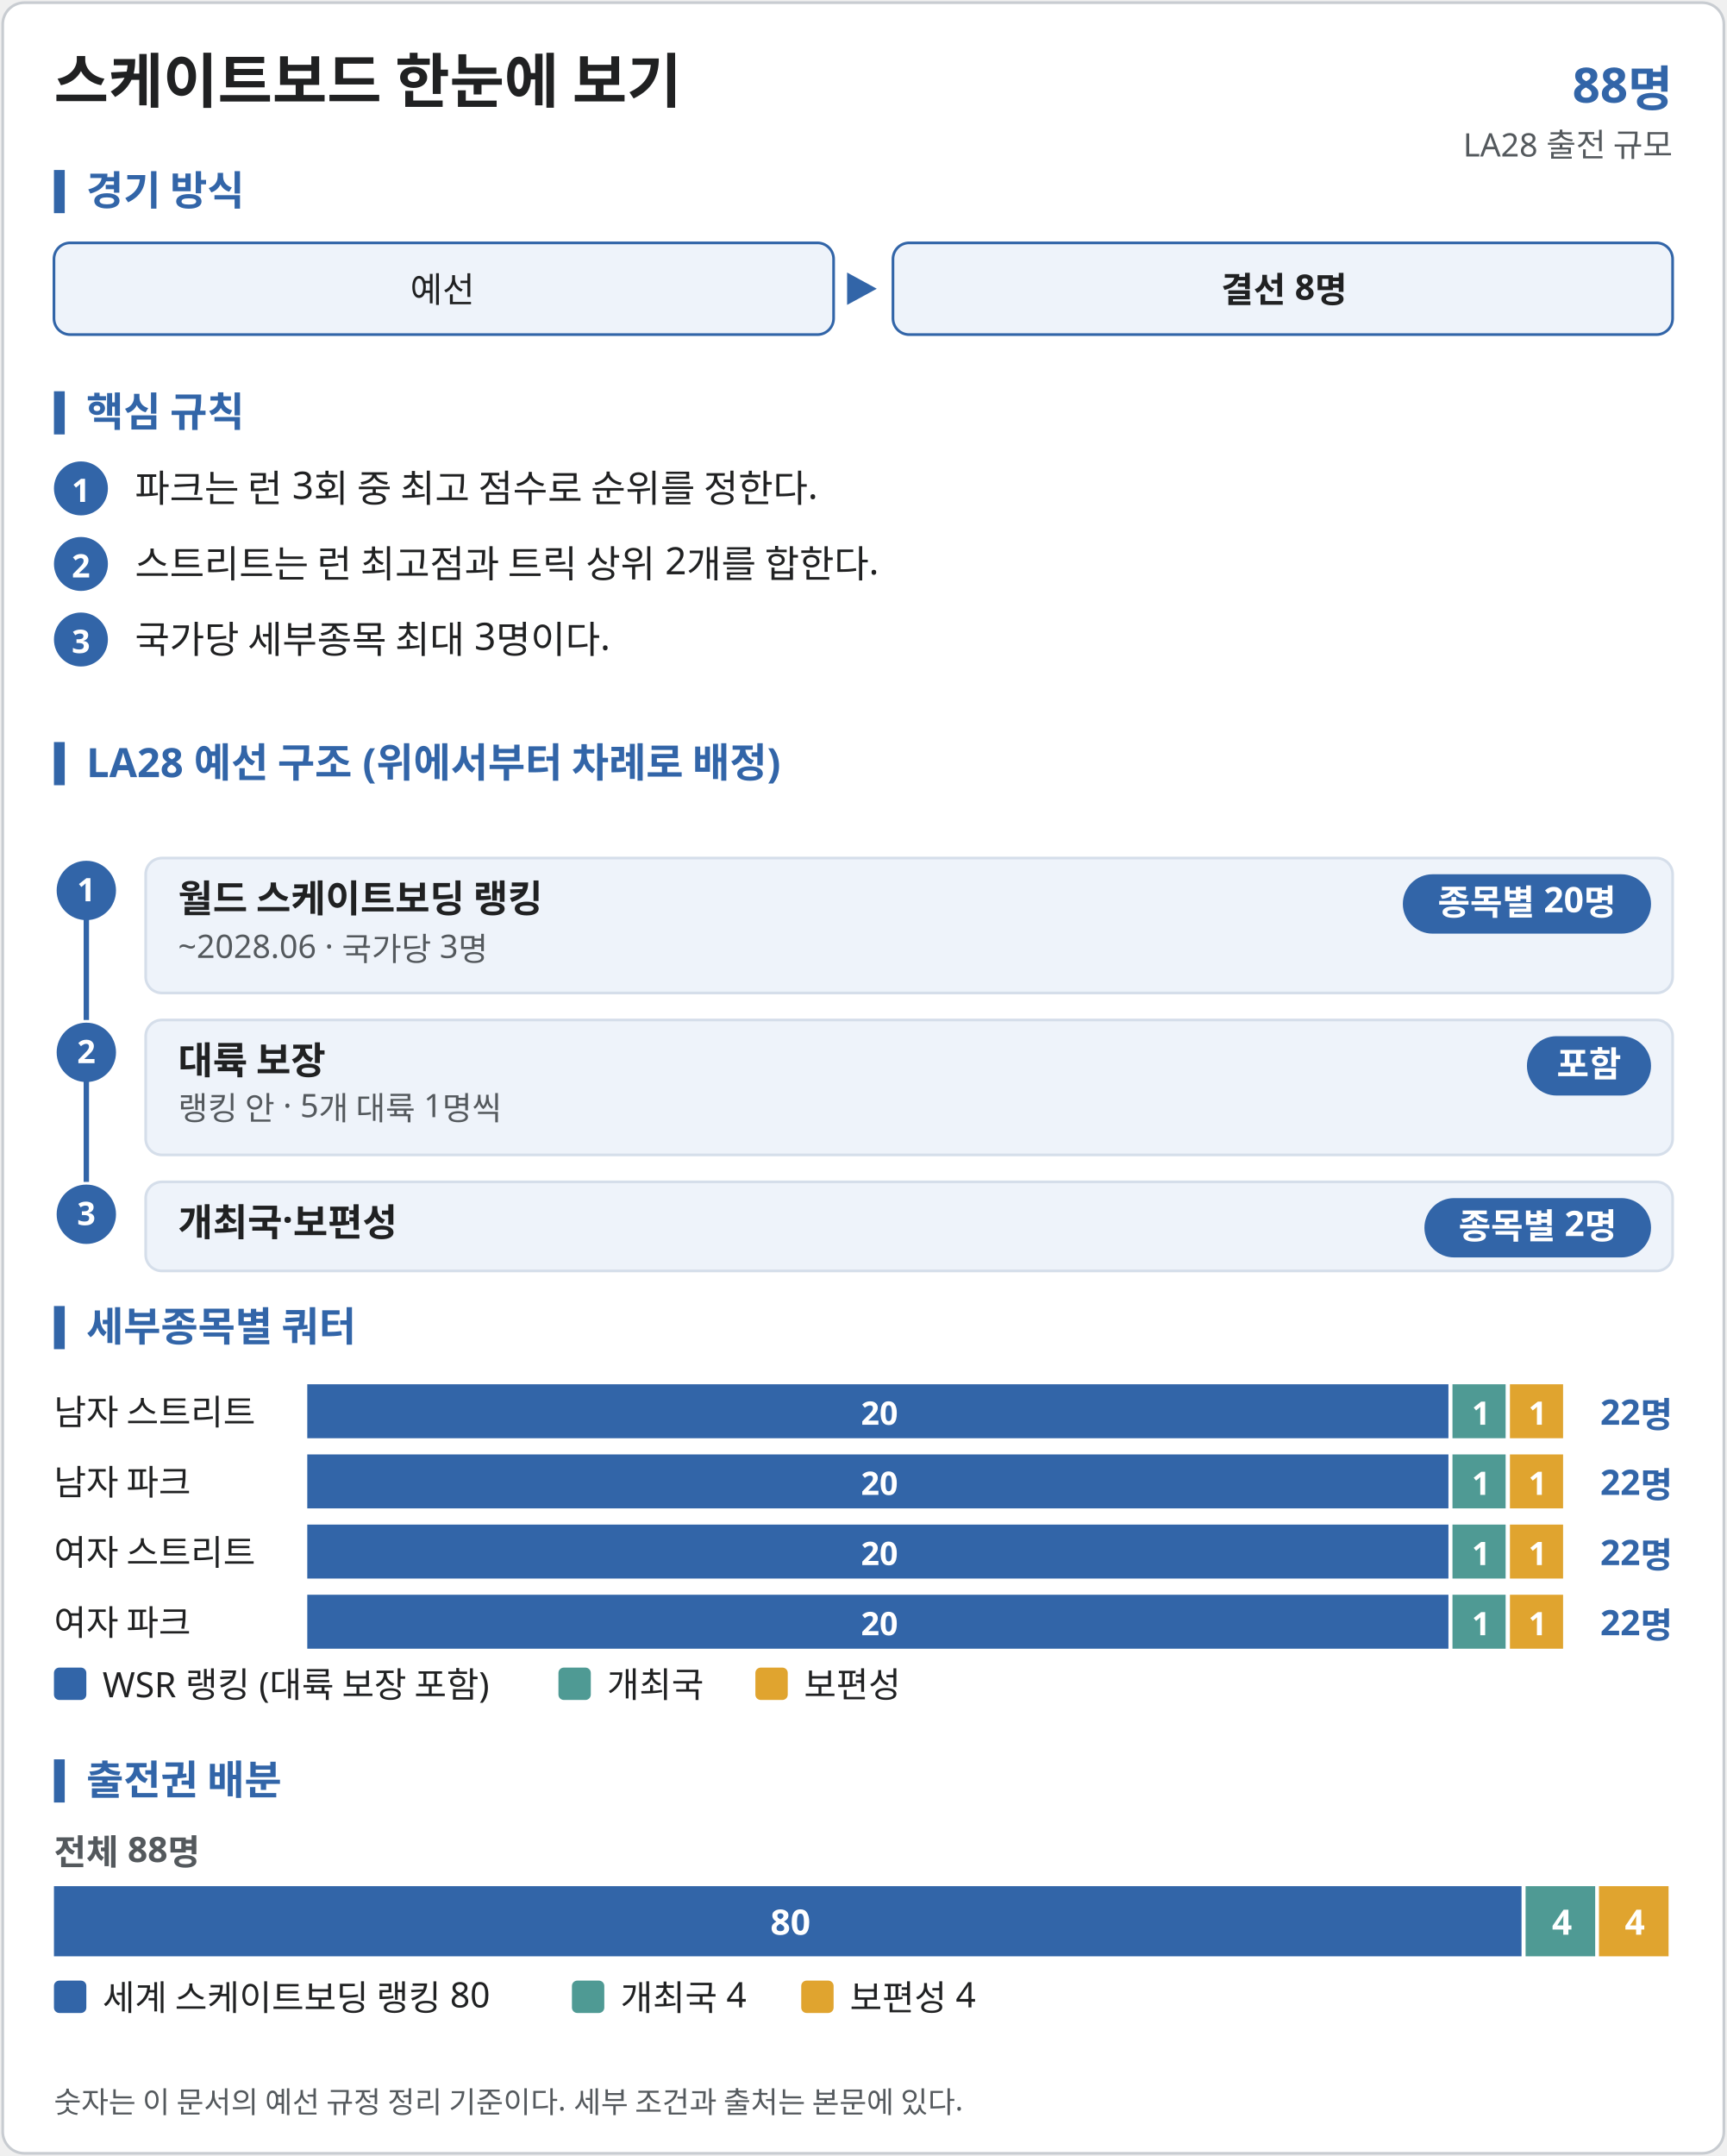
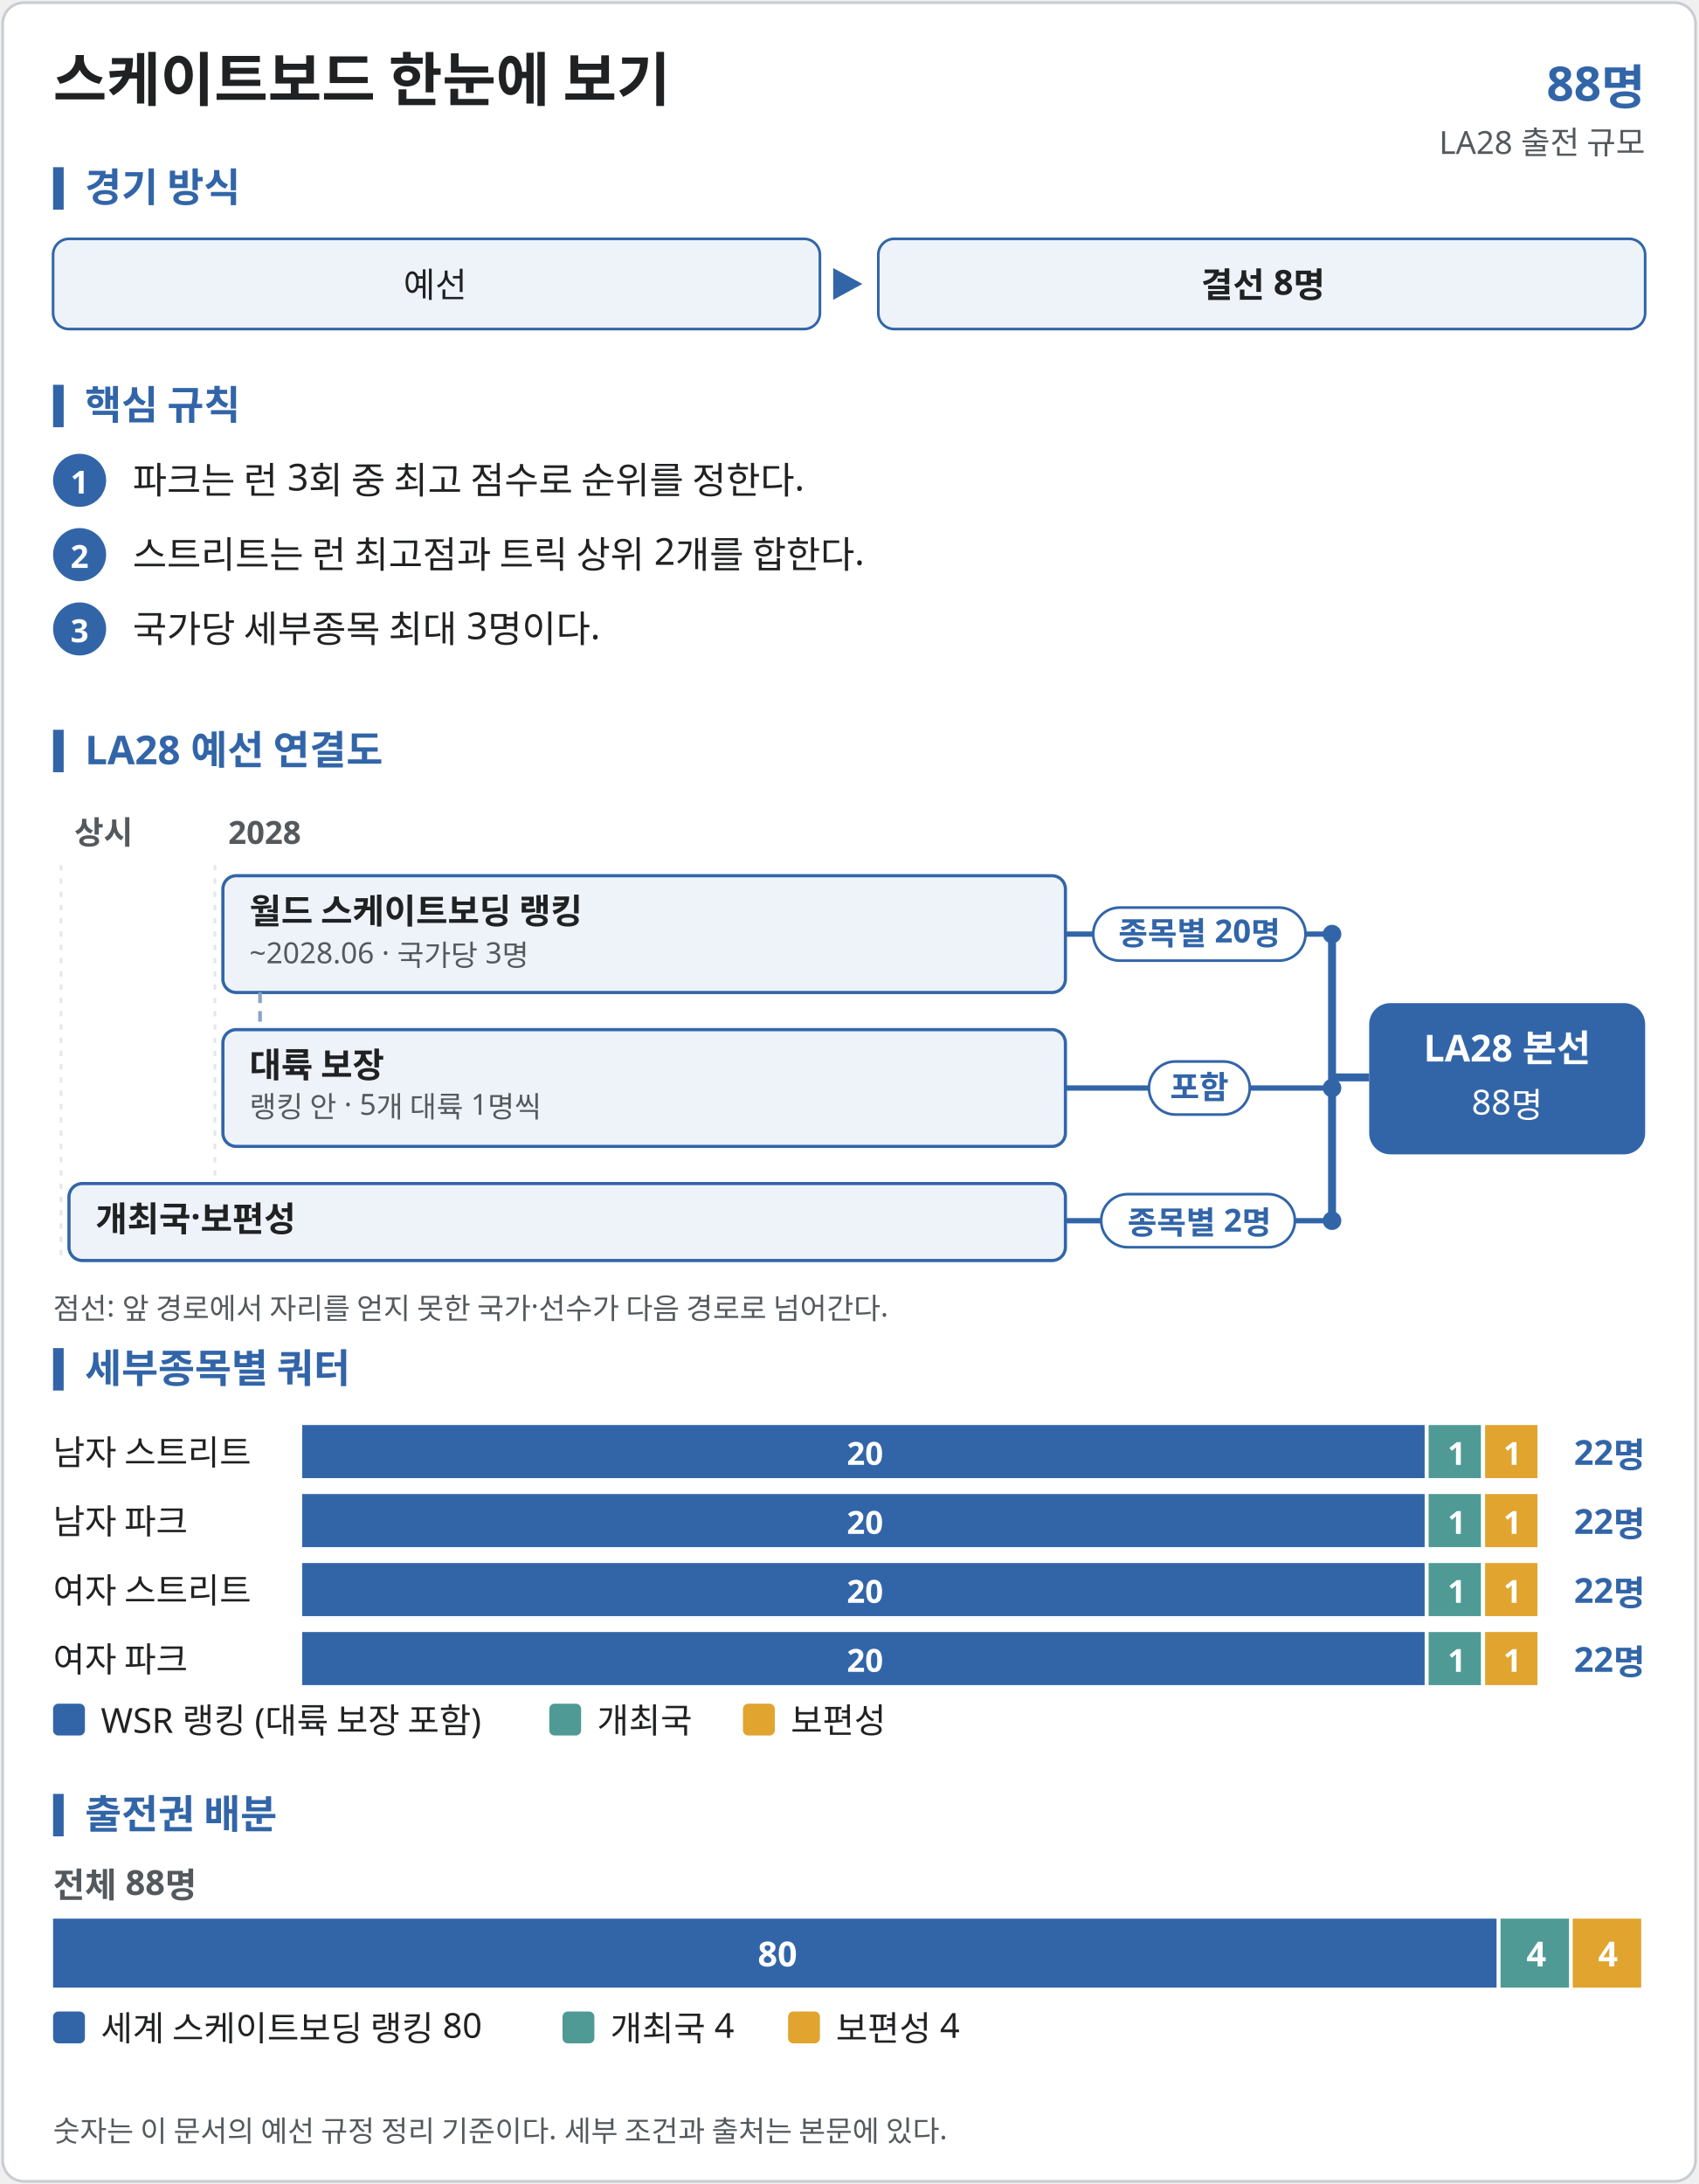
- <svg xmlns="http://www.w3.org/2000/svg" viewBox="0 0 640 799" width="640" height="799" role="img" aria-label="스케이트보드 한눈에 보기" font-family="'Malgun Gothic','Apple SD Gothic Neo','Noto Sans KR',sans-serif">
-   <rect x="1" y="1" width="638" height="797" rx="8" fill="#fff" stroke="#c8ccd1" />
+ <svg xmlns="http://www.w3.org/2000/svg" viewBox="0 0 640 823" width="640" height="823" role="img" aria-label="스케이트보드 한눈에 보기" font-family="'Malgun Gothic','Apple SD Gothic Neo','Noto Sans KR',sans-serif">
+   <rect x="1" y="1" width="638" height="821" rx="8" fill="#fff" stroke="#c8ccd1" />
  <text x="20" y="38" font-size="22" fill="#202122" font-weight="bold" text-anchor="start">스케이트보드 한눈에 보기</text>
  <text x="620" y="38" font-size="18" fill="#3265a8" font-weight="bold" text-anchor="end">88명</text>
  <text x="620" y="58" font-size="12" fill="#54595d" font-weight="normal" text-anchor="end">LA28 출전 규모</text>
  <rect x="20" y="63" width="4" height="16" fill="#3265a8" />
  <text x="32" y="76" font-size="15" fill="#3265a8" font-weight="bold" text-anchor="start">경기 방식</text>
  <rect x="20" y="90" width="289" height="34" rx="6" fill="#eef3fa" stroke="#3265a8" />
  <text x="164" y="112" font-size="13" fill="#202122" font-weight="normal" text-anchor="middle">예선</text>
  <path d="M314 101 L325 107 L314 113" fill="#3265a8" />
  <rect x="331" y="90" width="289" height="34" rx="6" fill="#eef3fa" stroke="#3265a8" />
  <text x="476" y="112" font-size="13" fill="#202122" font-weight="bold" text-anchor="middle">결선 8명</text>
  <rect x="20" y="145" width="4" height="16" fill="#3265a8" />
  <text x="32" y="158" font-size="15" fill="#3265a8" font-weight="bold" text-anchor="start">핵심 규칙</text>
  <circle cx="30" cy="181" r="10" fill="#3265a8" />
  <text x="30" y="186" font-size="12" fill="#fff" font-weight="bold" text-anchor="middle">1</text>
  <text x="50" y="186" font-size="14" fill="#202122" font-weight="normal" text-anchor="start">파크는 런 3회 중 최고 점수로 순위를 정한다.</text>
  <circle cx="30" cy="209" r="10" fill="#3265a8" />
  <text x="30" y="214" font-size="12" fill="#fff" font-weight="bold" text-anchor="middle">2</text>
  <text x="50" y="214" font-size="14" fill="#202122" font-weight="normal" text-anchor="start">스트리트는 런 최고점과 트릭 상위 2개를 합한다.</text>
  <circle cx="30" cy="237" r="10" fill="#3265a8" />
  <text x="30" y="242" font-size="12" fill="#fff" font-weight="bold" text-anchor="middle">3</text>
  <text x="50" y="242" font-size="14" fill="#202122" font-weight="normal" text-anchor="start">국가당 세부종목 최대 3명이다.</text>
  <rect x="20" y="275" width="4" height="16" fill="#3265a8" />
-   <text x="32" y="288" font-size="15" fill="#3265a8" font-weight="bold" text-anchor="start">LA28 예선 구조 (위에서부터 차례로 배정)</text>
-   <line x1="32" y1="330" x2="32" y2="378" stroke="#3265a8" stroke-width="2" />
-   <circle cx="32" cy="330" r="11" fill="#3265a8" />
-   <text x="32" y="334" font-size="12" fill="#fff" font-weight="bold" text-anchor="middle">1</text>
-   <rect x="54" y="318" width="566" height="50" rx="6" fill="#eef3fa" stroke="#d5deea" />
-   <text x="66" y="338" font-size="14" fill="#202122" font-weight="bold" text-anchor="start">월드 스케이트보딩 랭킹</text>
-   <rect x="520" y="324" width="92" height="22" rx="11" fill="#3265a8" />
-   <text x="566" y="339" font-size="13" fill="#fff" font-weight="bold" text-anchor="middle">종목별 20명</text>
-   <text x="66" y="355" font-size="12" fill="#54595d" font-weight="normal" text-anchor="start">~2028.06 · 국가당 3명</text>
-   <line x1="32" y1="390" x2="32" y2="438" stroke="#3265a8" stroke-width="2" />
-   <circle cx="32" cy="390" r="11" fill="#3265a8" />
-   <text x="32" y="394" font-size="12" fill="#fff" font-weight="bold" text-anchor="middle">2</text>
-   <rect x="54" y="378" width="566" height="50" rx="6" fill="#eef3fa" stroke="#d5deea" />
-   <text x="66" y="398" font-size="14" fill="#202122" font-weight="bold" text-anchor="start">대륙 보장</text>
-   <rect x="566" y="384" width="46" height="22" rx="11" fill="#3265a8" />
-   <text x="589" y="399" font-size="13" fill="#fff" font-weight="bold" text-anchor="middle">포함</text>
-   <text x="66" y="415" font-size="12" fill="#54595d" font-weight="normal" text-anchor="start">랭킹 안 · 5개 대륙 1명씩</text>
-   <circle cx="32" cy="450" r="11" fill="#3265a8" />
-   <text x="32" y="454" font-size="12" fill="#fff" font-weight="bold" text-anchor="middle">3</text>
-   <rect x="54" y="438" width="566" height="33" rx="6" fill="#eef3fa" stroke="#d5deea" />
-   <text x="66" y="458" font-size="14" fill="#202122" font-weight="bold" text-anchor="start">개최국·보편성</text>
-   <rect x="528" y="444" width="84" height="22" rx="11" fill="#3265a8" />
-   <text x="570" y="459" font-size="13" fill="#fff" font-weight="bold" text-anchor="middle">종목별 2명</text>
-   <rect x="20" y="484" width="4" height="16" fill="#3265a8" />
-   <text x="32" y="497" font-size="15" fill="#3265a8" font-weight="bold" text-anchor="start">세부종목별 쿼터</text>
+   <text x="32" y="288" font-size="15" fill="#3265a8" font-weight="bold" text-anchor="start">LA28 예선 연결도</text>
+   <line x1="23" y1="326" x2="23" y2="475" stroke="#e3e6ea" stroke-dasharray="2 3" />
+   <line x1="81" y1="326" x2="81" y2="475" stroke="#e3e6ea" stroke-dasharray="2 3" />
+   <text x="28" y="318" font-size="12" fill="#54595d" font-weight="bold" text-anchor="start">상시</text>
+   <text x="86" y="318" font-size="12" fill="#54595d" font-weight="bold" text-anchor="start">2028</text>
+   <rect x="84" y="330" width="317.52" height="44" rx="5" fill="#eef3fa" stroke="#3265a8" stroke-width="1.2" />
+   <text x="94" y="348" font-size="13" fill="#202122" font-weight="bold" text-anchor="start">월드 스케이트보딩 랭킹</text>
+   <text x="94" y="363" font-size="11" fill="#54595d" font-weight="normal" text-anchor="start">~2028.06 · 국가당 3명</text>
+   <rect x="84" y="388" width="317.52" height="44" rx="5" fill="#eef3fa" stroke="#3265a8" stroke-width="1.2" />
+   <text x="94" y="406" font-size="13" fill="#202122" font-weight="bold" text-anchor="start">대륙 보장</text>
+   <text x="94" y="421" font-size="11" fill="#54595d" font-weight="normal" text-anchor="start">랭킹 안 · 5개 대륙 1명씩</text>
+   <rect x="26" y="446" width="375.52" height="29" rx="5" fill="#eef3fa" stroke="#3265a8" stroke-width="1.2" />
+   <text x="36" y="464" font-size="13" fill="#202122" font-weight="bold" text-anchor="start">개최국·보편성</text>
+   <path d="M98 374 V381 H98 V388" fill="none" stroke="#8aa4c8" stroke-width="1.4" stroke-dasharray="4 3" />
+   <line x1="401.52" y1="352" x2="502" y2="352" stroke="#3265a8" stroke-width="2" />
+   <circle cx="502" cy="352" r="3.5" fill="#3265a8" />
+   <rect x="412" y="342" width="80" height="20" rx="10" fill="#fff" stroke="#3265a8" />
+   <text x="452" y="356" font-size="12" fill="#3265a8" font-weight="bold" text-anchor="middle">종목별 20명</text>
+   <line x1="401.52" y1="410" x2="502" y2="410" stroke="#3265a8" stroke-width="2" />
+   <circle cx="502" cy="410" r="3.5" fill="#3265a8" />
+   <rect x="433" y="400" width="38" height="20" rx="10" fill="#fff" stroke="#3265a8" />
+   <text x="452" y="414" font-size="12" fill="#3265a8" font-weight="bold" text-anchor="middle">포함</text>
+   <line x1="401.52" y1="460" x2="502" y2="460" stroke="#3265a8" stroke-width="2" />
+   <circle cx="502" cy="460" r="3.5" fill="#3265a8" />
+   <rect x="415" y="450" width="73" height="20" rx="10" fill="#fff" stroke="#3265a8" />
+   <text x="452" y="465" font-size="12" fill="#3265a8" font-weight="bold" text-anchor="middle">종목별 2명</text>
+   <line x1="502" y1="352" x2="502" y2="460" stroke="#3265a8" stroke-width="3" />
+   <line x1="502" y1="406" x2="516" y2="406" stroke="#3265a8" stroke-width="3" />
+   <rect x="516" y="378" width="104" height="57" rx="8" fill="#3265a8" />
+   <text x="568" y="400" font-size="14" fill="#fff" font-weight="bold" text-anchor="middle">LA28 본선</text>
+   <text x="568" y="420" font-size="13" fill="#fff" font-weight="normal" text-anchor="middle">88명</text>
+   <text x="20" y="497" font-size="11" fill="#54595d" font-weight="normal" text-anchor="start">점선: 앞 경로에서 자리를 얻지 못한 국가·선수가 다음 경로로 넘어간다.</text>
+   <rect x="20" y="508" width="4" height="16" fill="#3265a8" />
+   <text x="32" y="521" font-size="15" fill="#3265a8" font-weight="bold" text-anchor="start">세부종목별 쿼터</text>
  <defs>
    <pattern id="var" width="6" height="6" patternUnits="userSpaceOnUse" patternTransform="rotate(45)">
      <rect width="6" height="6" fill="#e3e6ea" />
      <line x1="0" y1="0" x2="0" y2="6" stroke="#9aa1a9" stroke-width="3" />
    </pattern>
  </defs>
-   <text x="20" y="528" font-size="13" fill="#202122" font-weight="normal" text-anchor="start">남자 스트리트</text>
-   <rect x="113.9" y="513" width="423.0" height="20" fill="#3265a8" />
-   <text x="326" y="528" font-size="12" fill="#fff" font-weight="bold" text-anchor="middle">20</text>
-   <rect x="538.4" y="513" width="19.7" height="20" fill="#4f9a94" />
-   <text x="549" y="528" font-size="12" fill="#fff" font-weight="bold" text-anchor="middle">1</text>
-   <rect x="559.7" y="513" width="19.7" height="20" fill="#e0a42f" />
-   <text x="570" y="528" font-size="12" fill="#fff" font-weight="bold" text-anchor="middle">1</text>
-   <text x="620" y="528" font-size="13" fill="#3265a8" font-weight="bold" text-anchor="end">22명</text>
-   <text x="20" y="554" font-size="13" fill="#202122" font-weight="normal" text-anchor="start">남자 파크</text>
-   <rect x="113.9" y="539" width="423.0" height="20" fill="#3265a8" />
-   <text x="326" y="554" font-size="12" fill="#fff" font-weight="bold" text-anchor="middle">20</text>
-   <rect x="538.4" y="539" width="19.7" height="20" fill="#4f9a94" />
-   <text x="549" y="554" font-size="12" fill="#fff" font-weight="bold" text-anchor="middle">1</text>
-   <rect x="559.7" y="539" width="19.7" height="20" fill="#e0a42f" />
-   <text x="570" y="554" font-size="12" fill="#fff" font-weight="bold" text-anchor="middle">1</text>
-   <text x="620" y="554" font-size="13" fill="#3265a8" font-weight="bold" text-anchor="end">22명</text>
-   <text x="20" y="580" font-size="13" fill="#202122" font-weight="normal" text-anchor="start">여자 스트리트</text>
-   <rect x="113.9" y="565" width="423.0" height="20" fill="#3265a8" />
-   <text x="326" y="580" font-size="12" fill="#fff" font-weight="bold" text-anchor="middle">20</text>
-   <rect x="538.4" y="565" width="19.7" height="20" fill="#4f9a94" />
-   <text x="549" y="580" font-size="12" fill="#fff" font-weight="bold" text-anchor="middle">1</text>
-   <rect x="559.7" y="565" width="19.7" height="20" fill="#e0a42f" />
-   <text x="570" y="580" font-size="12" fill="#fff" font-weight="bold" text-anchor="middle">1</text>
-   <text x="620" y="580" font-size="13" fill="#3265a8" font-weight="bold" text-anchor="end">22명</text>
-   <text x="20" y="606" font-size="13" fill="#202122" font-weight="normal" text-anchor="start">여자 파크</text>
-   <rect x="113.9" y="591" width="423.0" height="20" fill="#3265a8" />
-   <text x="326" y="606" font-size="12" fill="#fff" font-weight="bold" text-anchor="middle">20</text>
-   <rect x="538.4" y="591" width="19.7" height="20" fill="#4f9a94" />
-   <text x="549" y="606" font-size="12" fill="#fff" font-weight="bold" text-anchor="middle">1</text>
-   <rect x="559.7" y="591" width="19.7" height="20" fill="#e0a42f" />
-   <text x="570" y="606" font-size="12" fill="#fff" font-weight="bold" text-anchor="middle">1</text>
-   <text x="620" y="606" font-size="13" fill="#3265a8" font-weight="bold" text-anchor="end">22명</text>
-   <rect x="20" y="618" width="12" height="12" rx="2" fill="#3265a8" />
-   <text x="38" y="629" font-size="13" fill="#202122" font-weight="normal" text-anchor="start">WSR 랭킹 (대륙 보장 포함)</text>
-   <rect x="207" y="618" width="12" height="12" rx="2" fill="#4f9a94" />
-   <text x="225" y="629" font-size="13" fill="#202122" font-weight="normal" text-anchor="start">개최국</text>
-   <rect x="280" y="618" width="12" height="12" rx="2" fill="#e0a42f" />
-   <text x="298" y="629" font-size="13" fill="#202122" font-weight="normal" text-anchor="start">보편성</text>
-   <rect x="20" y="652" width="4" height="16" fill="#3265a8" />
-   <text x="32" y="665" font-size="15" fill="#3265a8" font-weight="bold" text-anchor="start">출전권 배분</text>
-   <text x="20" y="691" font-size="13" fill="#54595d" font-weight="bold" text-anchor="start">전체 88명</text>
-   <rect x="20.0" y="699" width="544.0" height="26" fill="#3265a8" />
-   <text x="293" y="717" font-size="13" fill="#fff" font-weight="bold" text-anchor="middle">80</text>
-   <rect x="565.5" y="699" width="25.8" height="26" fill="#4f9a94" />
-   <text x="579" y="717" font-size="13" fill="#fff" font-weight="bold" text-anchor="middle">4</text>
-   <rect x="592.7" y="699" width="25.8" height="26" fill="#e0a42f" />
-   <text x="606" y="717" font-size="13" fill="#fff" font-weight="bold" text-anchor="middle">4</text>
-   <rect x="20" y="734" width="12" height="12" rx="2" fill="#3265a8" />
-   <text x="38" y="745" font-size="13" fill="#202122" font-weight="normal" text-anchor="start">세계 스케이트보딩 랭킹 80</text>
-   <rect x="212" y="734" width="12" height="12" rx="2" fill="#4f9a94" />
-   <text x="230" y="745" font-size="13" fill="#202122" font-weight="normal" text-anchor="start">개최국 4</text>
-   <rect x="297" y="734" width="12" height="12" rx="2" fill="#e0a42f" />
-   <text x="315" y="745" font-size="13" fill="#202122" font-weight="normal" text-anchor="start">보편성 4</text>
-   <text x="20" y="783" font-size="11" fill="#54595d" font-weight="normal" text-anchor="start">숫자는 이 문서의 예선 규정 정리 기준이다. 세부 조건과 출처는 본문에 있다.</text>
+   <text x="20" y="552" font-size="13" fill="#202122" font-weight="normal" text-anchor="start">남자 스트리트</text>
+   <rect x="113.9" y="537" width="423.0" height="20" fill="#3265a8" />
+   <text x="326" y="552" font-size="12" fill="#fff" font-weight="bold" text-anchor="middle">20</text>
+   <rect x="538.4" y="537" width="19.7" height="20" fill="#4f9a94" />
+   <text x="549" y="552" font-size="12" fill="#fff" font-weight="bold" text-anchor="middle">1</text>
+   <rect x="559.7" y="537" width="19.7" height="20" fill="#e0a42f" />
+   <text x="570" y="552" font-size="12" fill="#fff" font-weight="bold" text-anchor="middle">1</text>
+   <text x="620" y="552" font-size="13" fill="#3265a8" font-weight="bold" text-anchor="end">22명</text>
+   <text x="20" y="578" font-size="13" fill="#202122" font-weight="normal" text-anchor="start">남자 파크</text>
+   <rect x="113.9" y="563" width="423.0" height="20" fill="#3265a8" />
+   <text x="326" y="578" font-size="12" fill="#fff" font-weight="bold" text-anchor="middle">20</text>
+   <rect x="538.4" y="563" width="19.7" height="20" fill="#4f9a94" />
+   <text x="549" y="578" font-size="12" fill="#fff" font-weight="bold" text-anchor="middle">1</text>
+   <rect x="559.7" y="563" width="19.7" height="20" fill="#e0a42f" />
+   <text x="570" y="578" font-size="12" fill="#fff" font-weight="bold" text-anchor="middle">1</text>
+   <text x="620" y="578" font-size="13" fill="#3265a8" font-weight="bold" text-anchor="end">22명</text>
+   <text x="20" y="604" font-size="13" fill="#202122" font-weight="normal" text-anchor="start">여자 스트리트</text>
+   <rect x="113.9" y="589" width="423.0" height="20" fill="#3265a8" />
+   <text x="326" y="604" font-size="12" fill="#fff" font-weight="bold" text-anchor="middle">20</text>
+   <rect x="538.4" y="589" width="19.7" height="20" fill="#4f9a94" />
+   <text x="549" y="604" font-size="12" fill="#fff" font-weight="bold" text-anchor="middle">1</text>
+   <rect x="559.7" y="589" width="19.7" height="20" fill="#e0a42f" />
+   <text x="570" y="604" font-size="12" fill="#fff" font-weight="bold" text-anchor="middle">1</text>
+   <text x="620" y="604" font-size="13" fill="#3265a8" font-weight="bold" text-anchor="end">22명</text>
+   <text x="20" y="630" font-size="13" fill="#202122" font-weight="normal" text-anchor="start">여자 파크</text>
+   <rect x="113.9" y="615" width="423.0" height="20" fill="#3265a8" />
+   <text x="326" y="630" font-size="12" fill="#fff" font-weight="bold" text-anchor="middle">20</text>
+   <rect x="538.4" y="615" width="19.7" height="20" fill="#4f9a94" />
+   <text x="549" y="630" font-size="12" fill="#fff" font-weight="bold" text-anchor="middle">1</text>
+   <rect x="559.7" y="615" width="19.7" height="20" fill="#e0a42f" />
+   <text x="570" y="630" font-size="12" fill="#fff" font-weight="bold" text-anchor="middle">1</text>
+   <text x="620" y="630" font-size="13" fill="#3265a8" font-weight="bold" text-anchor="end">22명</text>
+   <rect x="20" y="642" width="12" height="12" rx="2" fill="#3265a8" />
+   <text x="38" y="653" font-size="13" fill="#202122" font-weight="normal" text-anchor="start">WSR 랭킹 (대륙 보장 포함)</text>
+   <rect x="207" y="642" width="12" height="12" rx="2" fill="#4f9a94" />
+   <text x="225" y="653" font-size="13" fill="#202122" font-weight="normal" text-anchor="start">개최국</text>
+   <rect x="280" y="642" width="12" height="12" rx="2" fill="#e0a42f" />
+   <text x="298" y="653" font-size="13" fill="#202122" font-weight="normal" text-anchor="start">보편성</text>
+   <rect x="20" y="676" width="4" height="16" fill="#3265a8" />
+   <text x="32" y="689" font-size="15" fill="#3265a8" font-weight="bold" text-anchor="start">출전권 배분</text>
+   <text x="20" y="715" font-size="13" fill="#54595d" font-weight="bold" text-anchor="start">전체 88명</text>
+   <rect x="20.0" y="723" width="544.0" height="26" fill="#3265a8" />
+   <text x="293" y="741" font-size="13" fill="#fff" font-weight="bold" text-anchor="middle">80</text>
+   <rect x="565.5" y="723" width="25.8" height="26" fill="#4f9a94" />
+   <text x="579" y="741" font-size="13" fill="#fff" font-weight="bold" text-anchor="middle">4</text>
+   <rect x="592.7" y="723" width="25.8" height="26" fill="#e0a42f" />
+   <text x="606" y="741" font-size="13" fill="#fff" font-weight="bold" text-anchor="middle">4</text>
+   <rect x="20" y="758" width="12" height="12" rx="2" fill="#3265a8" />
+   <text x="38" y="769" font-size="13" fill="#202122" font-weight="normal" text-anchor="start">세계 스케이트보딩 랭킹 80</text>
+   <rect x="212" y="758" width="12" height="12" rx="2" fill="#4f9a94" />
+   <text x="230" y="769" font-size="13" fill="#202122" font-weight="normal" text-anchor="start">개최국 4</text>
+   <rect x="297" y="758" width="12" height="12" rx="2" fill="#e0a42f" />
+   <text x="315" y="769" font-size="13" fill="#202122" font-weight="normal" text-anchor="start">보편성 4</text>
+   <text x="20" y="807" font-size="11" fill="#54595d" font-weight="normal" text-anchor="start">숫자는 이 문서의 예선 규정 정리 기준이다. 세부 조건과 출처는 본문에 있다.</text>
</svg>
